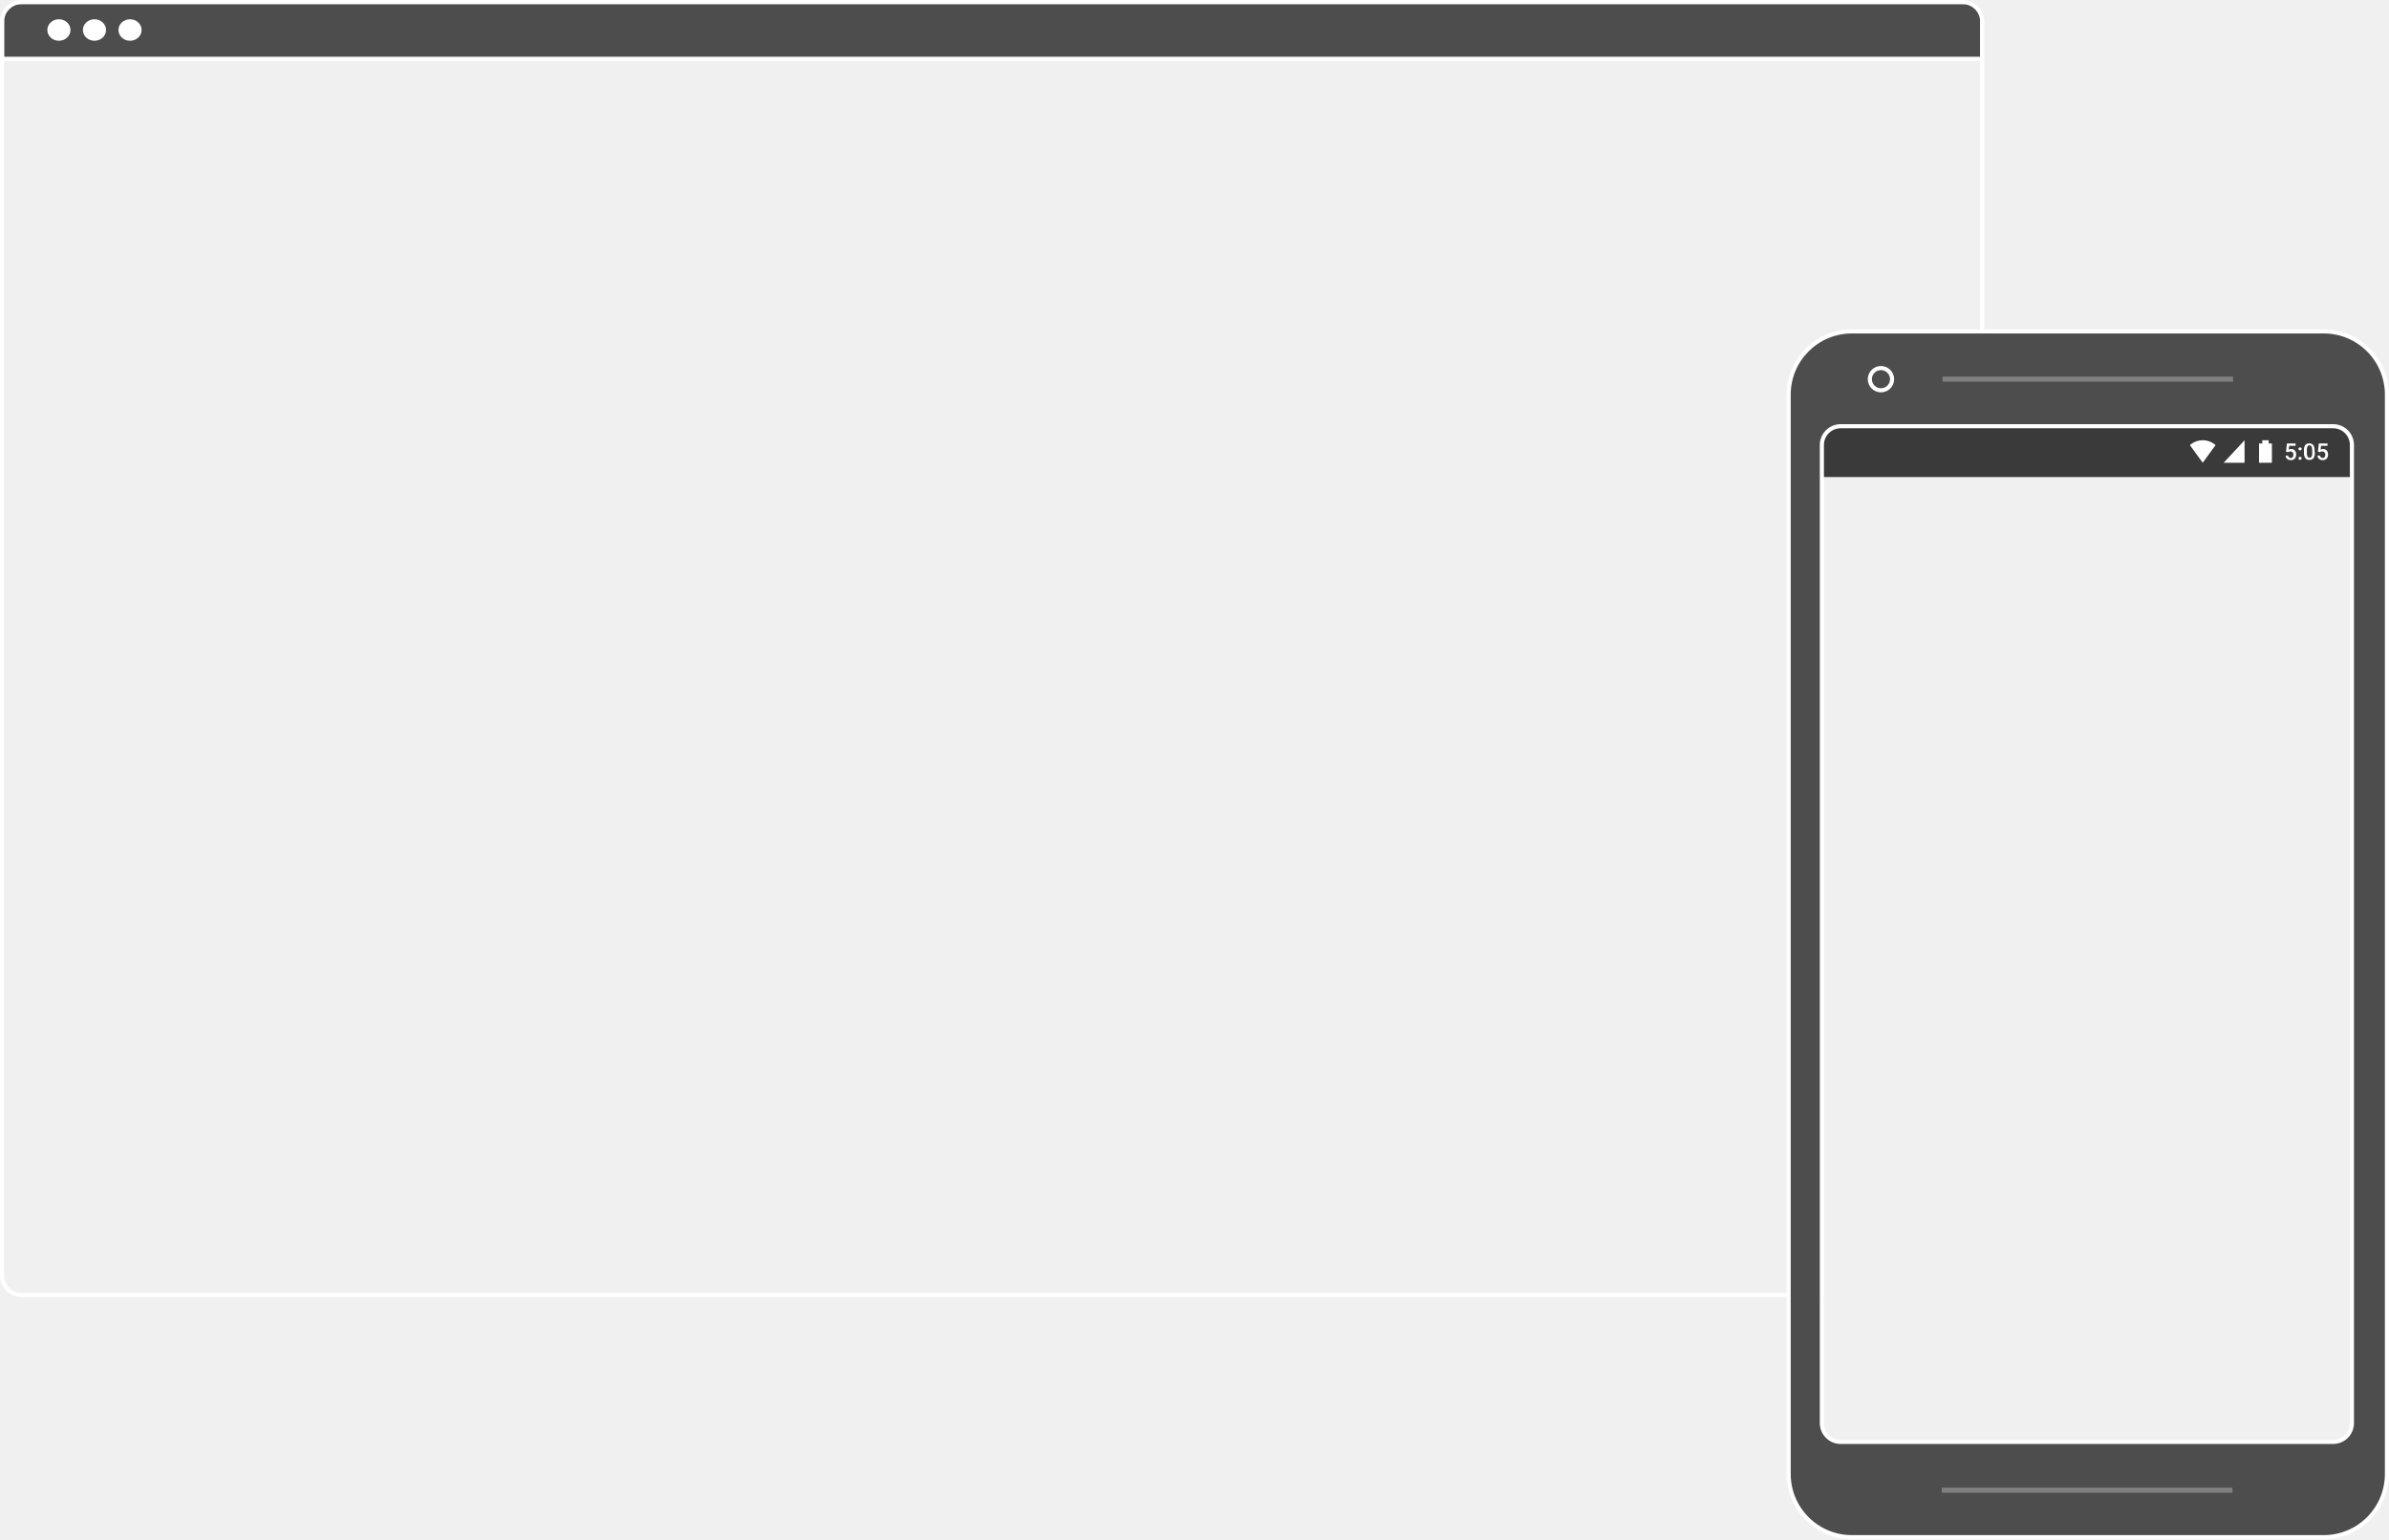
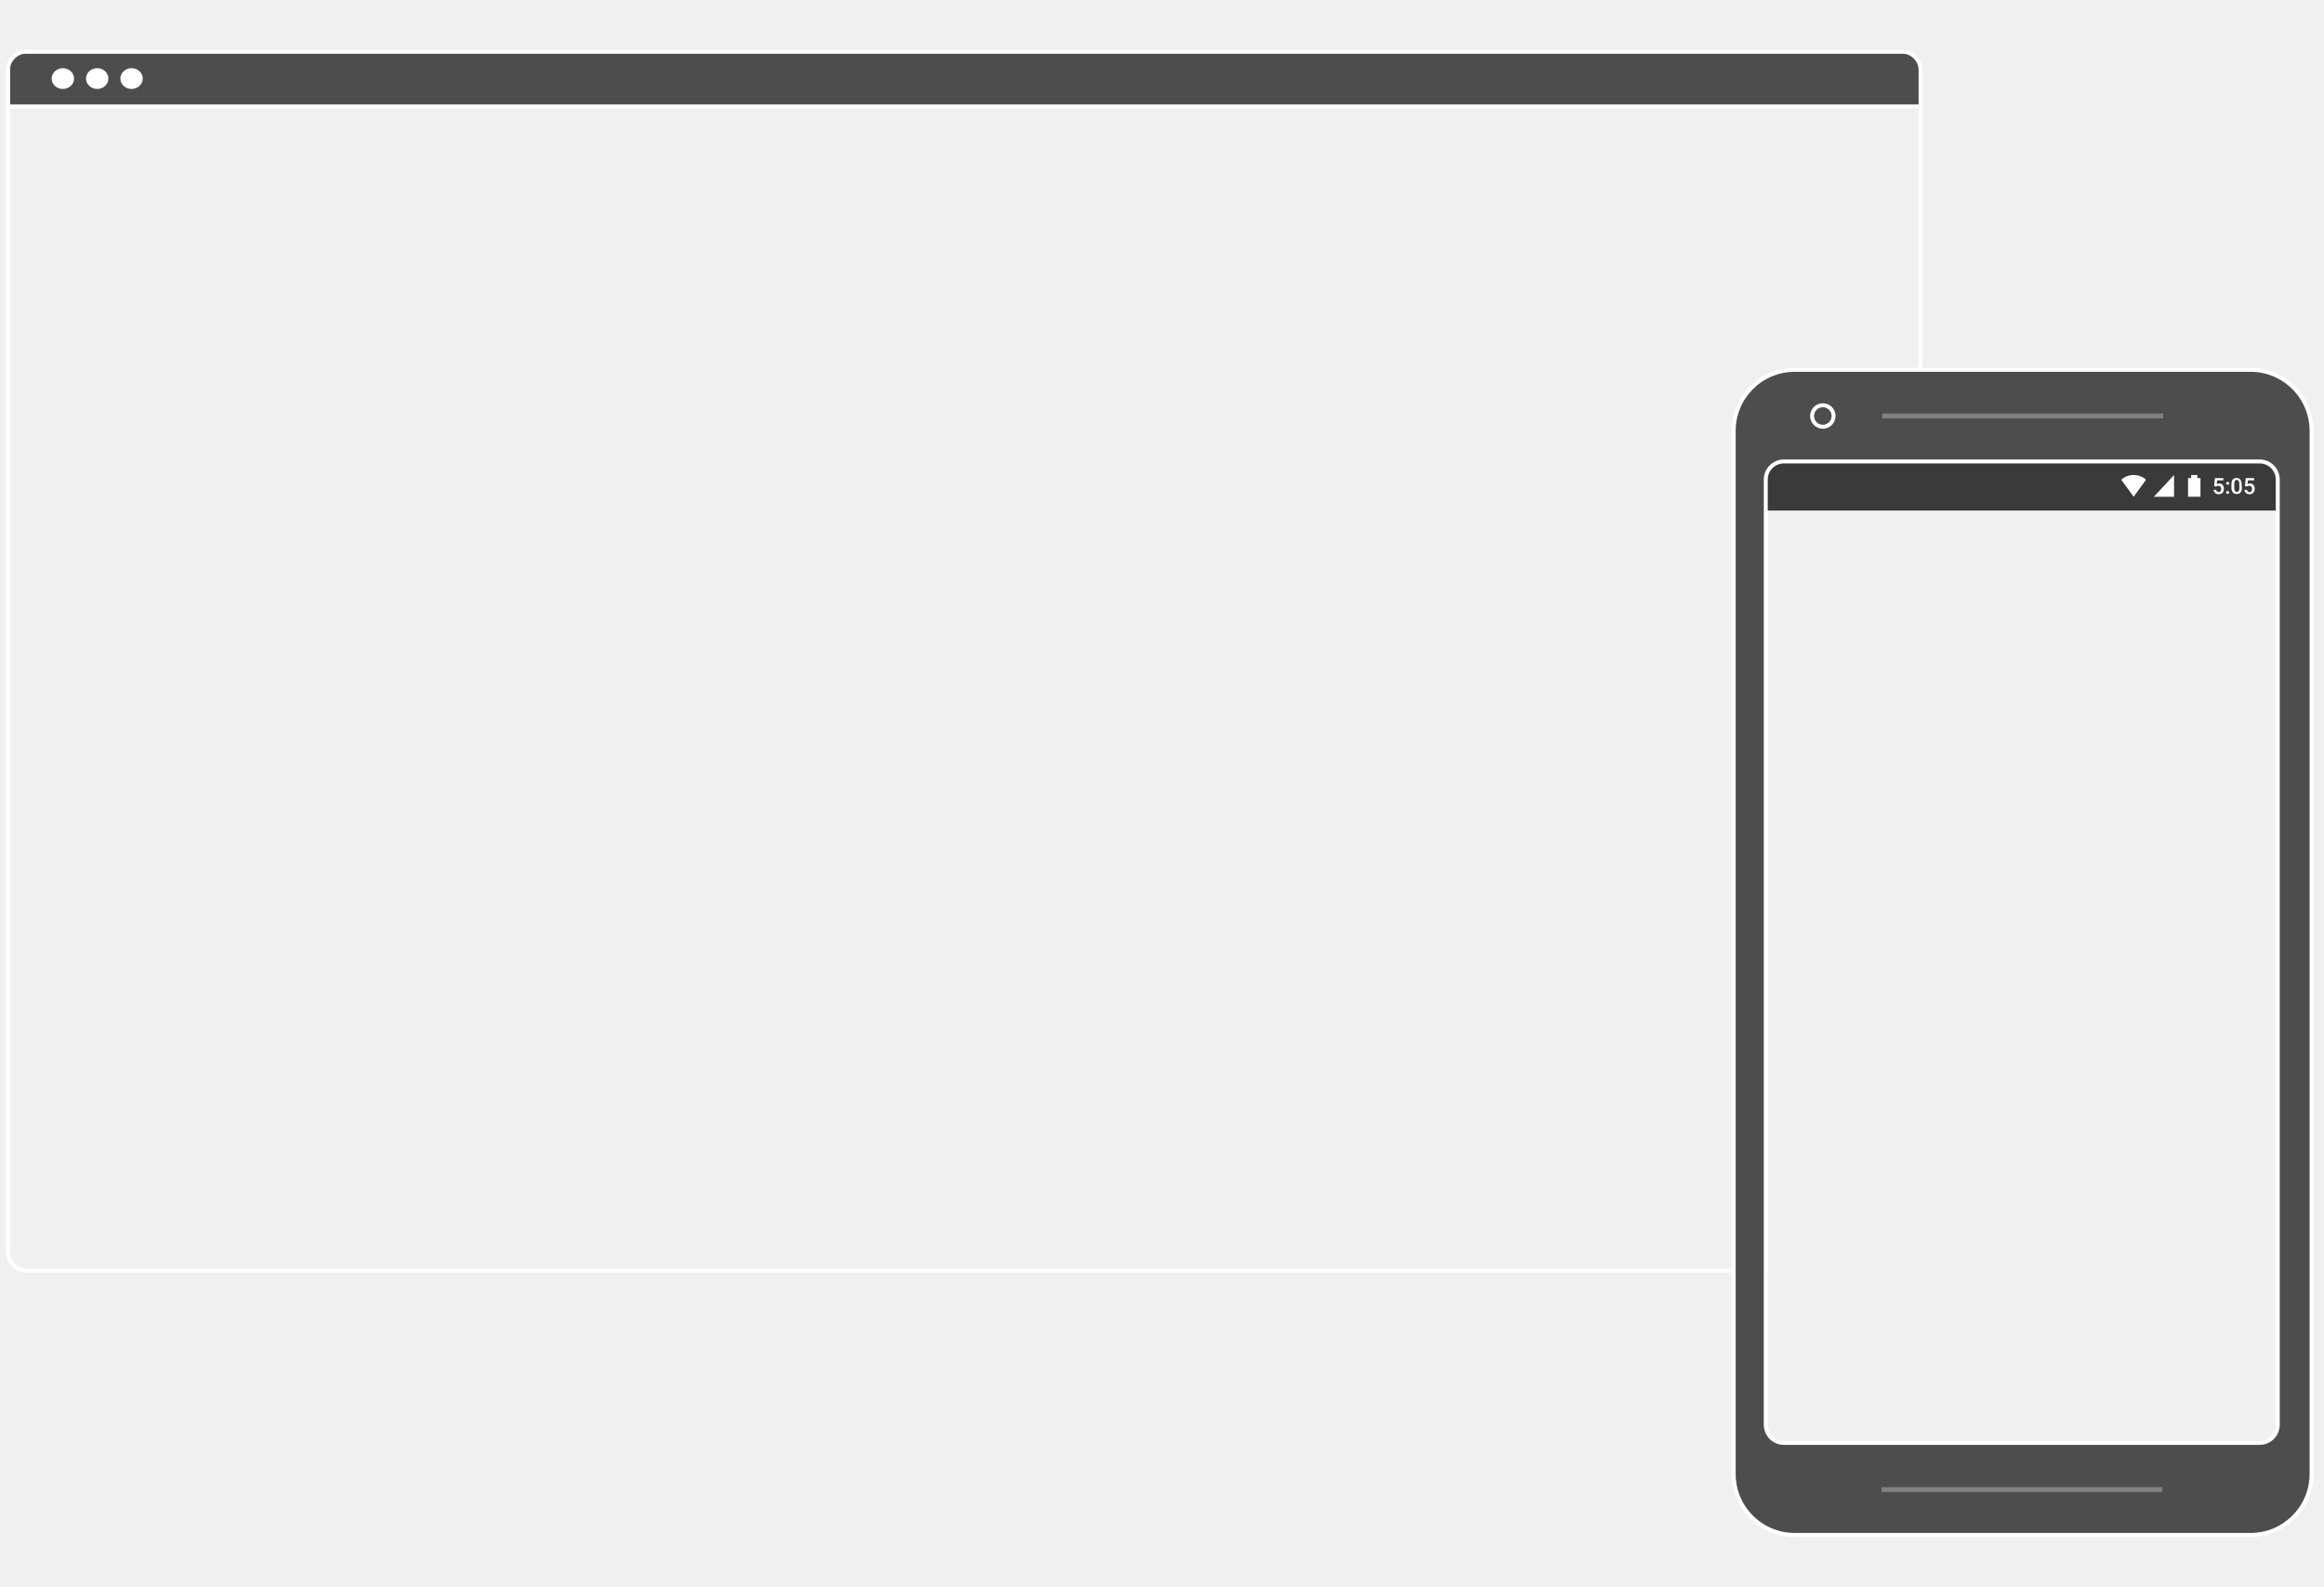
- <svg xmlns="http://www.w3.org/2000/svg" id="screens-overlay" viewBox="0 0 581.87 374.96">
+ <svg xmlns="http://www.w3.org/2000/svg" id="screens-overlay" viewBox="0 0 586 400">
  <defs>
    <style>.cls-1,.cls-5{fill:none;}.cls-2{clip-path:url(#clip-path);}.cls-3{fill:#4d4d4d;}.cls-3,.cls-5{stroke:#fff;stroke-miterlimit:10;}.cls-4{fill:#fff;}.cls-6{fill:#3a3a3a;}.cls-7{fill:gray;}</style>
-     <clipPath id="clip-path" transform="translate(-30.5 -12.5)">
-       <rect class="cls-1" x="31" y="13.01" width="482.29" height="315.02" rx="4.79" />
+     <clipPath id="clip-path">
+       <rect class="cls-1" x="2" y="13.01" width="482.29" height="315.02" rx="4.79" />
    </clipPath>
  </defs>
  <g class="cls-2">
-     <rect class="cls-3" x="0.5" y="0.5" width="482.29" height="13.83" />
+     <rect class="cls-3" x="2" y="13" width="482.29" height="13.83" />
  </g>
-   <ellipse class="cls-4" cx="14.35" cy="7.31" rx="2.82" ry="2.62" />
-   <ellipse class="cls-4" cx="31.67" cy="7.31" rx="2.82" ry="2.62" />
-   <ellipse class="cls-4" cx="23.01" cy="7.31" rx="2.82" ry="2.62" />
-   <path class="cls-5" d="M474.26,120.89a4.57,4.57,0,0,1,4.55-4.55h34.48V17.8A4.78,4.78,0,0,0,508.5,13H35.79A4.78,4.78,0,0,0,31,17.8V323.24A4.79,4.79,0,0,0,35.79,328H474.26Z" transform="translate(-30.5 -12.5)" />
-   <rect class="cls-6" x="443.76" y="103.87" width="129.07" height="12.35" />
-   <path class="cls-3" d="M596.51,93.24h-115a15.4,15.4,0,0,0-15.36,15.36v263A15.4,15.4,0,0,0,481.51,387h115a15.4,15.4,0,0,0,15.36-15.36v-263A15.4,15.4,0,0,0,596.51,93.24Zm6.83,266a4.57,4.57,0,0,1-4.55,4.55h-120a4.57,4.57,0,0,1-4.55-4.55V120.89a4.57,4.57,0,0,1,4.55-4.55h120a4.57,4.57,0,0,1,4.55,4.55Z" transform="translate(-30.5 -12.5)" />
-   <circle class="cls-3" cx="458.13" cy="92.38" r="2.71" />
-   <rect class="cls-7" x="473.12" y="91.76" width="70.78" height="1.23" />
-   <rect class="cls-7" x="472.95" y="362.44" width="70.78" height="1.23" />
-   <polygon class="cls-4" points="552.57 108.04 552.57 107.26 551 107.26 551 108.04 550.22 108.04 550.22 112.74 553.35 112.74 553.35 108.04 552.57 108.04" />
-   <polygon class="cls-4" points="546.69 107.26 546.69 112.74 541.6 112.74 546.69 107.26" />
-   <path class="cls-4" d="M567,125.24l3.13-4.3a4.74,4.74,0,0,0-6.26,0Z" transform="translate(-30.5 -12.5)" />
-   <path class="cls-4" d="M587.29,122.54l.22-2h2.11v.57h-1.57l-.1.94a1.13,1.13,0,0,1,.61-.16,1.1,1.1,0,0,1,.88.36,1.41,1.41,0,0,1,.31,1,1.29,1.29,0,0,1-.35,1,1.27,1.27,0,0,1-.94.35,1.34,1.34,0,0,1-.9-.3,1.12,1.12,0,0,1-.39-.81h.64a.65.65,0,0,0,.2.43.61.61,0,0,0,.44.16.55.55,0,0,0,.47-.22.88.88,0,0,0,.17-.59.85.85,0,0,0-.18-.57.67.67,0,0,0-.52-.21.85.85,0,0,0-.3,0,.79.79,0,0,0-.27.19Z" transform="translate(-30.5 -12.5)" />
-   <path class="cls-4" d="M590.71,121.5a.37.37,0,0,1,.28.1.35.35,0,0,1,.1.26.34.34,0,0,1-.1.26.44.44,0,0,1-.56,0,.35.35,0,0,1-.11-.26.4.4,0,0,1,.1-.26A.38.38,0,0,1,590.71,121.5Zm0,2.3a.37.37,0,0,1,.28.1.39.39,0,0,1,0,.52.44.44,0,0,1-.56,0,.35.35,0,0,1-.11-.26.4.4,0,0,1,.1-.26A.38.38,0,0,1,590.71,123.8Z" transform="translate(-30.5 -12.5)" />
-   <path class="cls-4" d="M594.3,122.83a2.16,2.16,0,0,1-.31,1.28,1.13,1.13,0,0,1-1,.43,1.12,1.12,0,0,1-1-.42,2,2,0,0,1-.33-1.24v-.69a2.12,2.12,0,0,1,.31-1.27,1.34,1.34,0,0,1,1.94,0,2,2,0,0,1,.32,1.24Zm-.65-.74a1.56,1.56,0,0,0-.16-.81A.52.52,0,0,0,593,121a.51.51,0,0,0-.47.25,1.59,1.59,0,0,0-.16.76v.89a1.78,1.78,0,0,0,.15.83.57.57,0,0,0,1,0,1.7,1.7,0,0,0,.16-.79Z" transform="translate(-30.5 -12.5)" />
-   <path class="cls-4" d="M595.06,122.54l.21-2h2.12v.57h-1.57l-.11.94a1.17,1.17,0,0,1,.62-.16,1.08,1.08,0,0,1,.87.36,1.42,1.42,0,0,1,.32,1,1.33,1.33,0,0,1-.35,1,1.29,1.29,0,0,1-.95.35,1.36,1.36,0,0,1-.9-.3,1.15,1.15,0,0,1-.38-.81h.63a.7.7,0,0,0,.21.43.6.6,0,0,0,.44.16.55.55,0,0,0,.47-.22.94.94,0,0,0,.17-.59.8.8,0,0,0-.19-.57.64.64,0,0,0-.51-.21.85.85,0,0,0-.3,0,.73.73,0,0,0-.28.19Z" transform="translate(-30.5 -12.5)" />
+   <ellipse class="cls-4" cx="15.85" cy="19.81" rx="2.82" ry="2.62" />
+   <ellipse class="cls-4" cx="33.17" cy="19.81" rx="2.82" ry="2.62" />
+   <ellipse class="cls-4" cx="24.51" cy="19.81" rx="2.82" ry="2.62" />
+   <path class="cls-5" d="M445.26,118.26a4.51,4.51,0,0,1,4.55-4.44h34.48V17.68A4.73,4.73,0,0,0,479.5,13H6.79A4.73,4.73,0,0,0,2,17.68v298a4.73,4.73,0,0,0,4.79,4.67H445.26Z" />
+   <rect class="cls-6" x="445.26" y="116.37" width="129.07" height="12.35" />
+   <path class="cls-3" d="M567.51,93.24h-115a15.4,15.4,0,0,0-15.36,15.36v263A15.4,15.4,0,0,0,452.51,387h115a15.4,15.4,0,0,0,15.36-15.36v-263A15.4,15.4,0,0,0,567.51,93.24Zm6.83,266a4.57,4.57,0,0,1-4.55,4.55h-120a4.57,4.57,0,0,1-4.55-4.55V120.89a4.57,4.57,0,0,1,4.55-4.55h120a4.57,4.57,0,0,1,4.55,4.55Z" />
+   <circle class="cls-3" cx="459.63" cy="104.88" r="2.71" />
+   <rect class="cls-7" x="474.62" y="104.26" width="70.78" height="1.23" />
+   <rect class="cls-7" x="474.45" y="374.94" width="70.78" height="1.23" />
+   <polygon class="cls-4" points="554.07 120.54 554.07 119.76 552.5 119.76 552.5 120.54 551.72 120.54 551.72 125.24 554.85 125.24 554.85 120.54 554.07 120.54" />
+   <polygon class="cls-4" points="548.19 119.76 548.19 125.24 543.1 125.24 548.19 119.76" />
+   <path class="cls-4" d="M538,125.24l3.13-4.3a4.74,4.74,0,0,0-6.26,0Z" />
+   <path class="cls-4" d="M558.29,122.54l.22-2h2.11v.57h-1.57l-.1.94a1.13,1.13,0,0,1,.61-.16,1.1,1.1,0,0,1,.88.36,1.41,1.41,0,0,1,.31,1,1.29,1.29,0,0,1-.35,1,1.27,1.27,0,0,1-.94.35,1.34,1.34,0,0,1-.9-.3,1.12,1.12,0,0,1-.39-.81h.64a.65.65,0,0,0,.2.43.61.61,0,0,0,.44.16.55.55,0,0,0,.47-.22.88.88,0,0,0,.17-.59.85.85,0,0,0-.18-.57.67.67,0,0,0-.52-.21.85.85,0,0,0-.3,0,.79.79,0,0,0-.27.19Z" />
+   <path class="cls-4" d="M561.71,121.5a.37.37,0,0,1,.28.1.35.35,0,0,1,.1.26.34.34,0,0,1-.1.26.44.44,0,0,1-.56,0,.35.35,0,0,1-.11-.26.4.4,0,0,1,.1-.26A.38.38,0,0,1,561.71,121.5Zm0,2.3a.37.37,0,0,1,.28.1.39.39,0,0,1,0,.52.44.44,0,0,1-.56,0,.35.35,0,0,1-.11-.26.4.4,0,0,1,.1-.26A.38.38,0,0,1,561.71,123.8Z" />
+   <path class="cls-4" d="M565.3,122.83a2.16,2.16,0,0,1-.31,1.28,1.13,1.13,0,0,1-1,.43,1.12,1.12,0,0,1-1-.42,2,2,0,0,1-.33-1.24v-.69a2.12,2.12,0,0,1,.31-1.27,1.34,1.34,0,0,1,1.94,0,2,2,0,0,1,.32,1.24Zm-.65-.74a1.56,1.56,0,0,0-.16-.81A.52.52,0,0,0,564,121a.51.51,0,0,0-.47.25,1.59,1.59,0,0,0-.16.76v.89a1.78,1.78,0,0,0,.15.83.57.57,0,0,0,1,0,1.7,1.7,0,0,0,.16-.79Z" />
+   <path class="cls-4" d="M566.06,122.54l.21-2h2.12v.57h-1.57l-.11.94a1.17,1.17,0,0,1,.62-.16,1.08,1.08,0,0,1,.87.36,1.42,1.42,0,0,1,.32,1,1.33,1.33,0,0,1-.35,1,1.29,1.29,0,0,1-.95.35,1.36,1.36,0,0,1-.9-.3,1.15,1.15,0,0,1-.38-.81h.63a.7.7,0,0,0,.21.43.6.6,0,0,0,.44.16.55.55,0,0,0,.47-.22.94.94,0,0,0,.17-.59.8.8,0,0,0-.19-.57.64.64,0,0,0-.51-.21.85.85,0,0,0-.3,0,.73.73,0,0,0-.28.19Z" />
</svg>
